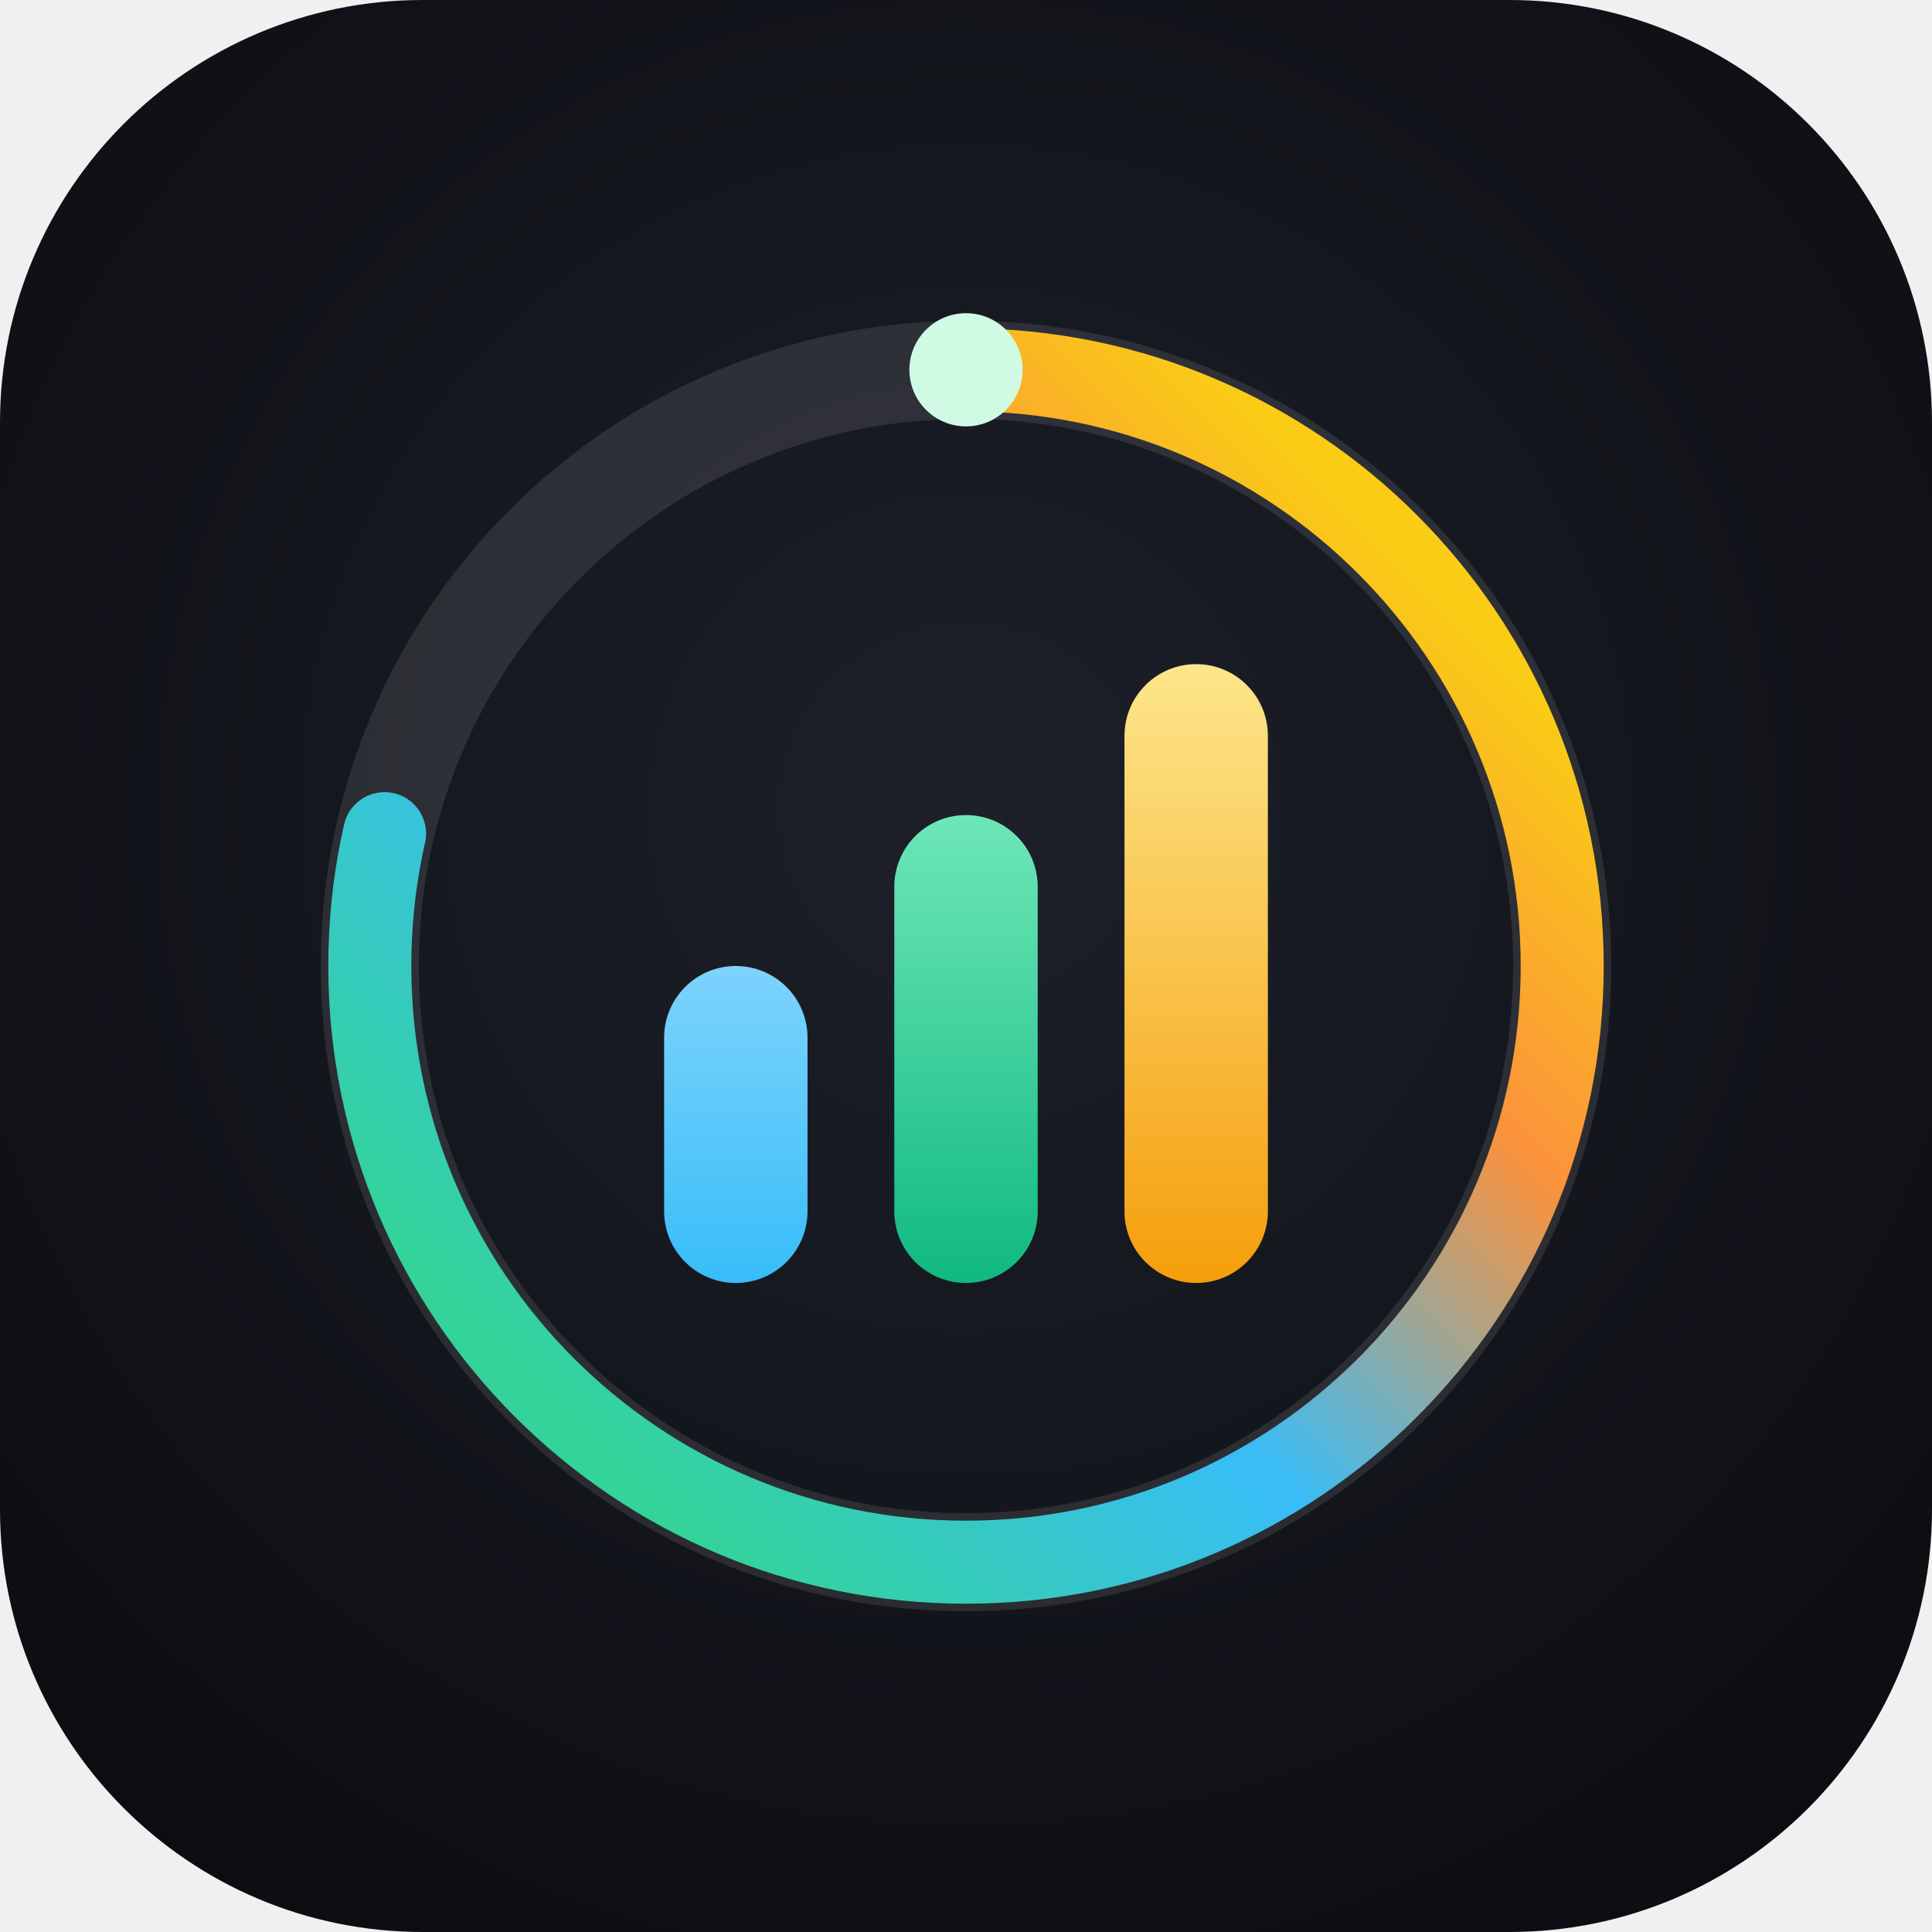
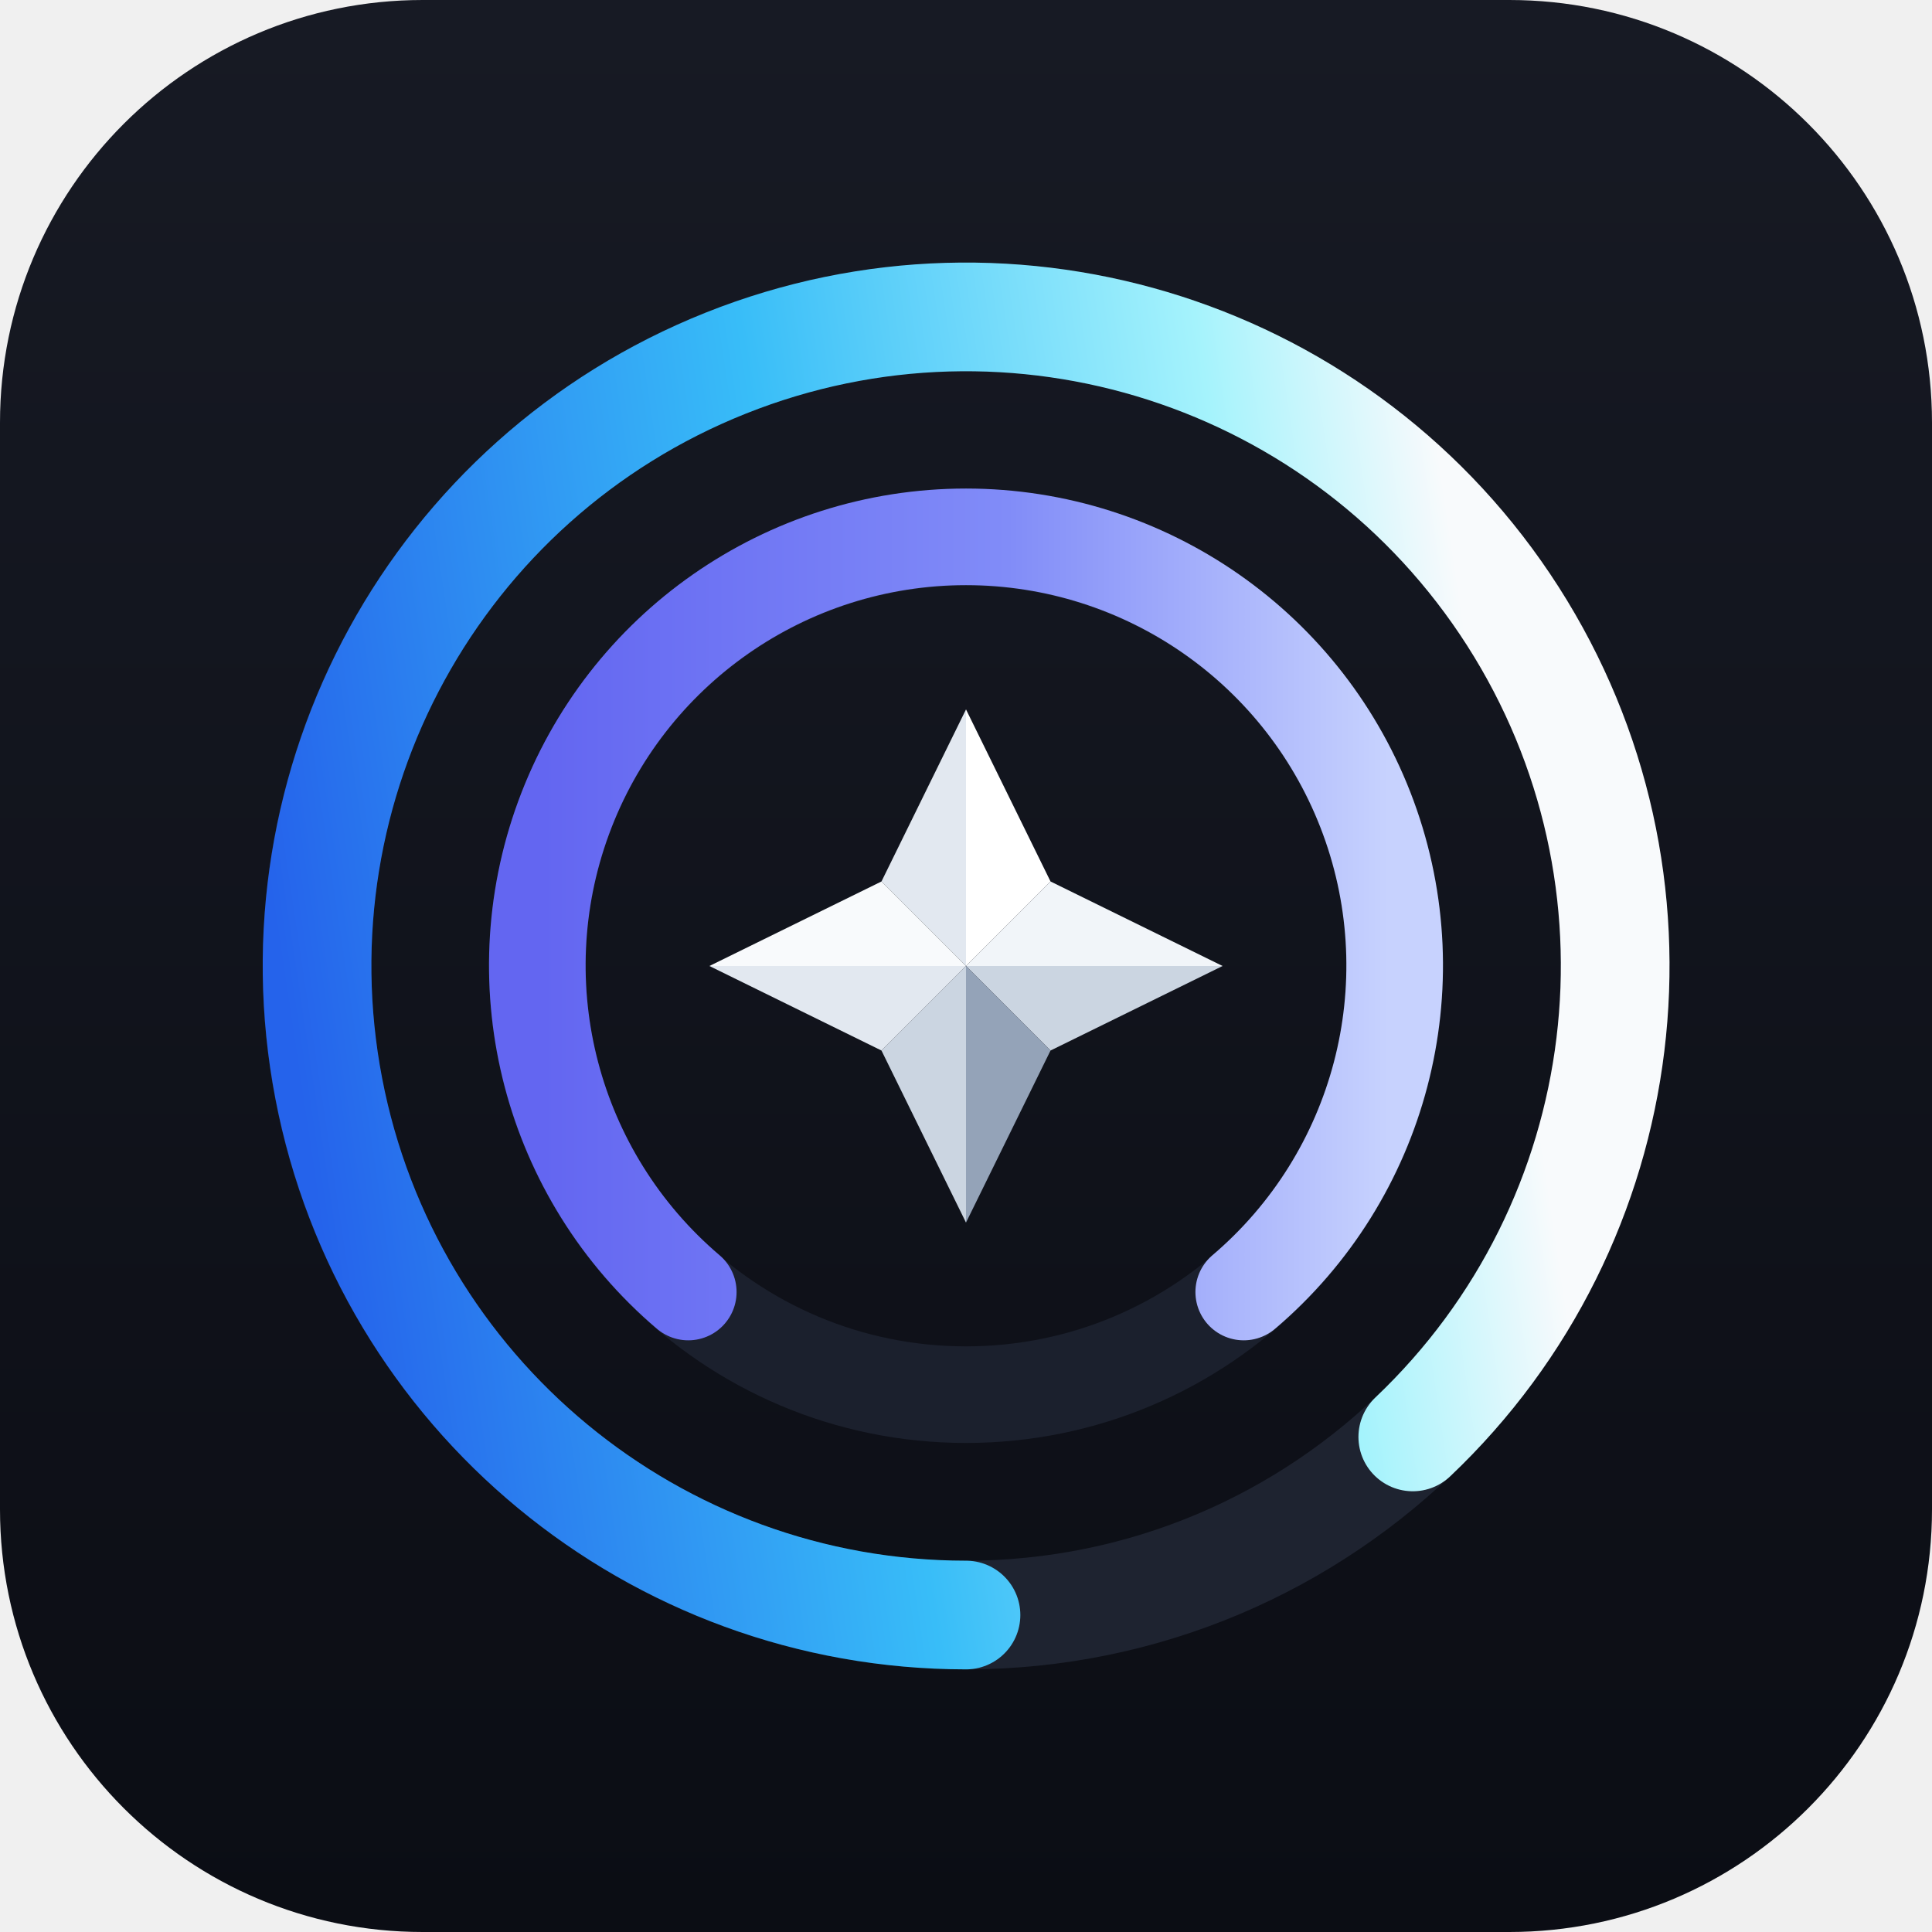
- <svg xmlns="http://www.w3.org/2000/svg" viewBox="0 0 512 512">
+ <svg xmlns="http://www.w3.org/2000/svg" viewBox="0 0 64 64" fill="none">
  <defs>
-     <radialGradient id="bg" cx="50%" cy="42%" r="72%">
-       <stop offset="0%" stop-color="#1d202a" />
-       <stop offset="100%" stop-color="#0b0c10" />
-     </radialGradient>
-     <linearGradient id="ring" x1="15%" y1="15%" x2="85%" y2="85%">
-       <stop offset="0%" stop-color="#34d399" />
-       <stop offset="38%" stop-color="#38bdf8" />
-       <stop offset="72%" stop-color="#fb923c" />
-       <stop offset="100%" stop-color="#facc15" />
+     <linearGradient id="bg" x1="32" y1="0" x2="32" y2="64" gradientUnits="userSpaceOnUse">
+       <stop offset="0%" stop-color="#171a24" />
+       <stop offset="100%" stop-color="#0b0d14" />
    </linearGradient>
-     <linearGradient id="bar1" x1="0" y1="0" x2="0" y2="1">
-       <stop offset="0%" stop-color="#7dd3fc" />
-       <stop offset="100%" stop-color="#38bdf8" />
+     <linearGradient id="outer" x1="12" y1="50" x2="52" y2="44" gradientUnits="userSpaceOnUse">
+       <stop offset="0%" stop-color="#2563eb" />
+       <stop offset="45%" stop-color="#38bdf8" />
+       <stop offset="82%" stop-color="#a5f3fc" />
+       <stop offset="100%" stop-color="#f8fafc" />
    </linearGradient>
-     <linearGradient id="bar2" x1="0" y1="0" x2="0" y2="1">
-       <stop offset="0%" stop-color="#6ee7b7" />
-       <stop offset="100%" stop-color="#10b981" />
-     </linearGradient>
-     <linearGradient id="bar3" x1="0" y1="0" x2="0" y2="1">
-       <stop offset="0%" stop-color="#fde68a" />
-       <stop offset="100%" stop-color="#f59e0b" />
+     <linearGradient id="inner" x1="18" y1="40" x2="46" y2="40" gradientUnits="userSpaceOnUse">
+       <stop offset="0%" stop-color="#6366f1" />
+       <stop offset="55%" stop-color="#818cf8" />
+       <stop offset="100%" stop-color="#c7d2fe" />
    </linearGradient>
  </defs>
-   <rect width="512" height="512" rx="112" fill="url(#bg)" />
-   <circle cx="256" cy="256" r="158" fill="none" stroke="rgba(255,255,255,0.10)" stroke-width="26" />
-   <circle cx="256" cy="256" r="158" fill="none" stroke="url(#ring)" stroke-width="22" stroke-linecap="round" stroke-dasharray="780 993" transform="rotate(-90 256 256)" />
-   <circle cx="256" cy="98" r="15" fill="#d1fae5" />
-   <rect x="176" y="256" width="38" height="84" rx="19" fill="url(#bar1)" />
-   <rect x="237" y="216" width="38" height="124" rx="19" fill="url(#bar2)" />
-   <rect x="298" y="176" width="38" height="164" rx="19" fill="url(#bar3)" />
+   <rect width="64" height="64" rx="14" fill="url(#bg)" />
+   <circle cx="32" cy="32" r="21.5" stroke="#1e2330" stroke-width="3.6" />
+   <circle cx="32" cy="32" r="14.2" stroke="#1b202d" stroke-width="3.2" />
+   <path d="M32 53.5 A21.5 21.5 0 1 1 46.8 47.6" stroke="url(#outer)" stroke-width="3.6" stroke-linecap="round" />
+   <path d="M22.8 42.8 A14.2 14.2 0 1 1 41.2 42.8" stroke="url(#inner)" stroke-width="3.2" stroke-linecap="round" />
+   <polygon points="32,23.5 34.8,29.2 32,32" fill="#ffffff" />
+   <polygon points="32,23.5 29.2,29.2 32,32" fill="#e2e8f0" />
+   <polygon points="40.5,32 34.8,29.2 32,32" fill="#f1f5f9" />
+   <polygon points="40.5,32 34.8,34.8 32,32" fill="#cbd5e1" />
+   <polygon points="32,40.5 34.8,34.8 32,32" fill="#94a3b8" />
+   <polygon points="32,40.5 29.2,34.8 32,32" fill="#cbd5e1" />
+   <polygon points="23.5,32 29.2,34.8 32,32" fill="#e2e8f0" />
+   <polygon points="23.5,32 29.2,29.2 32,32" fill="#f8fafc" />
</svg>
